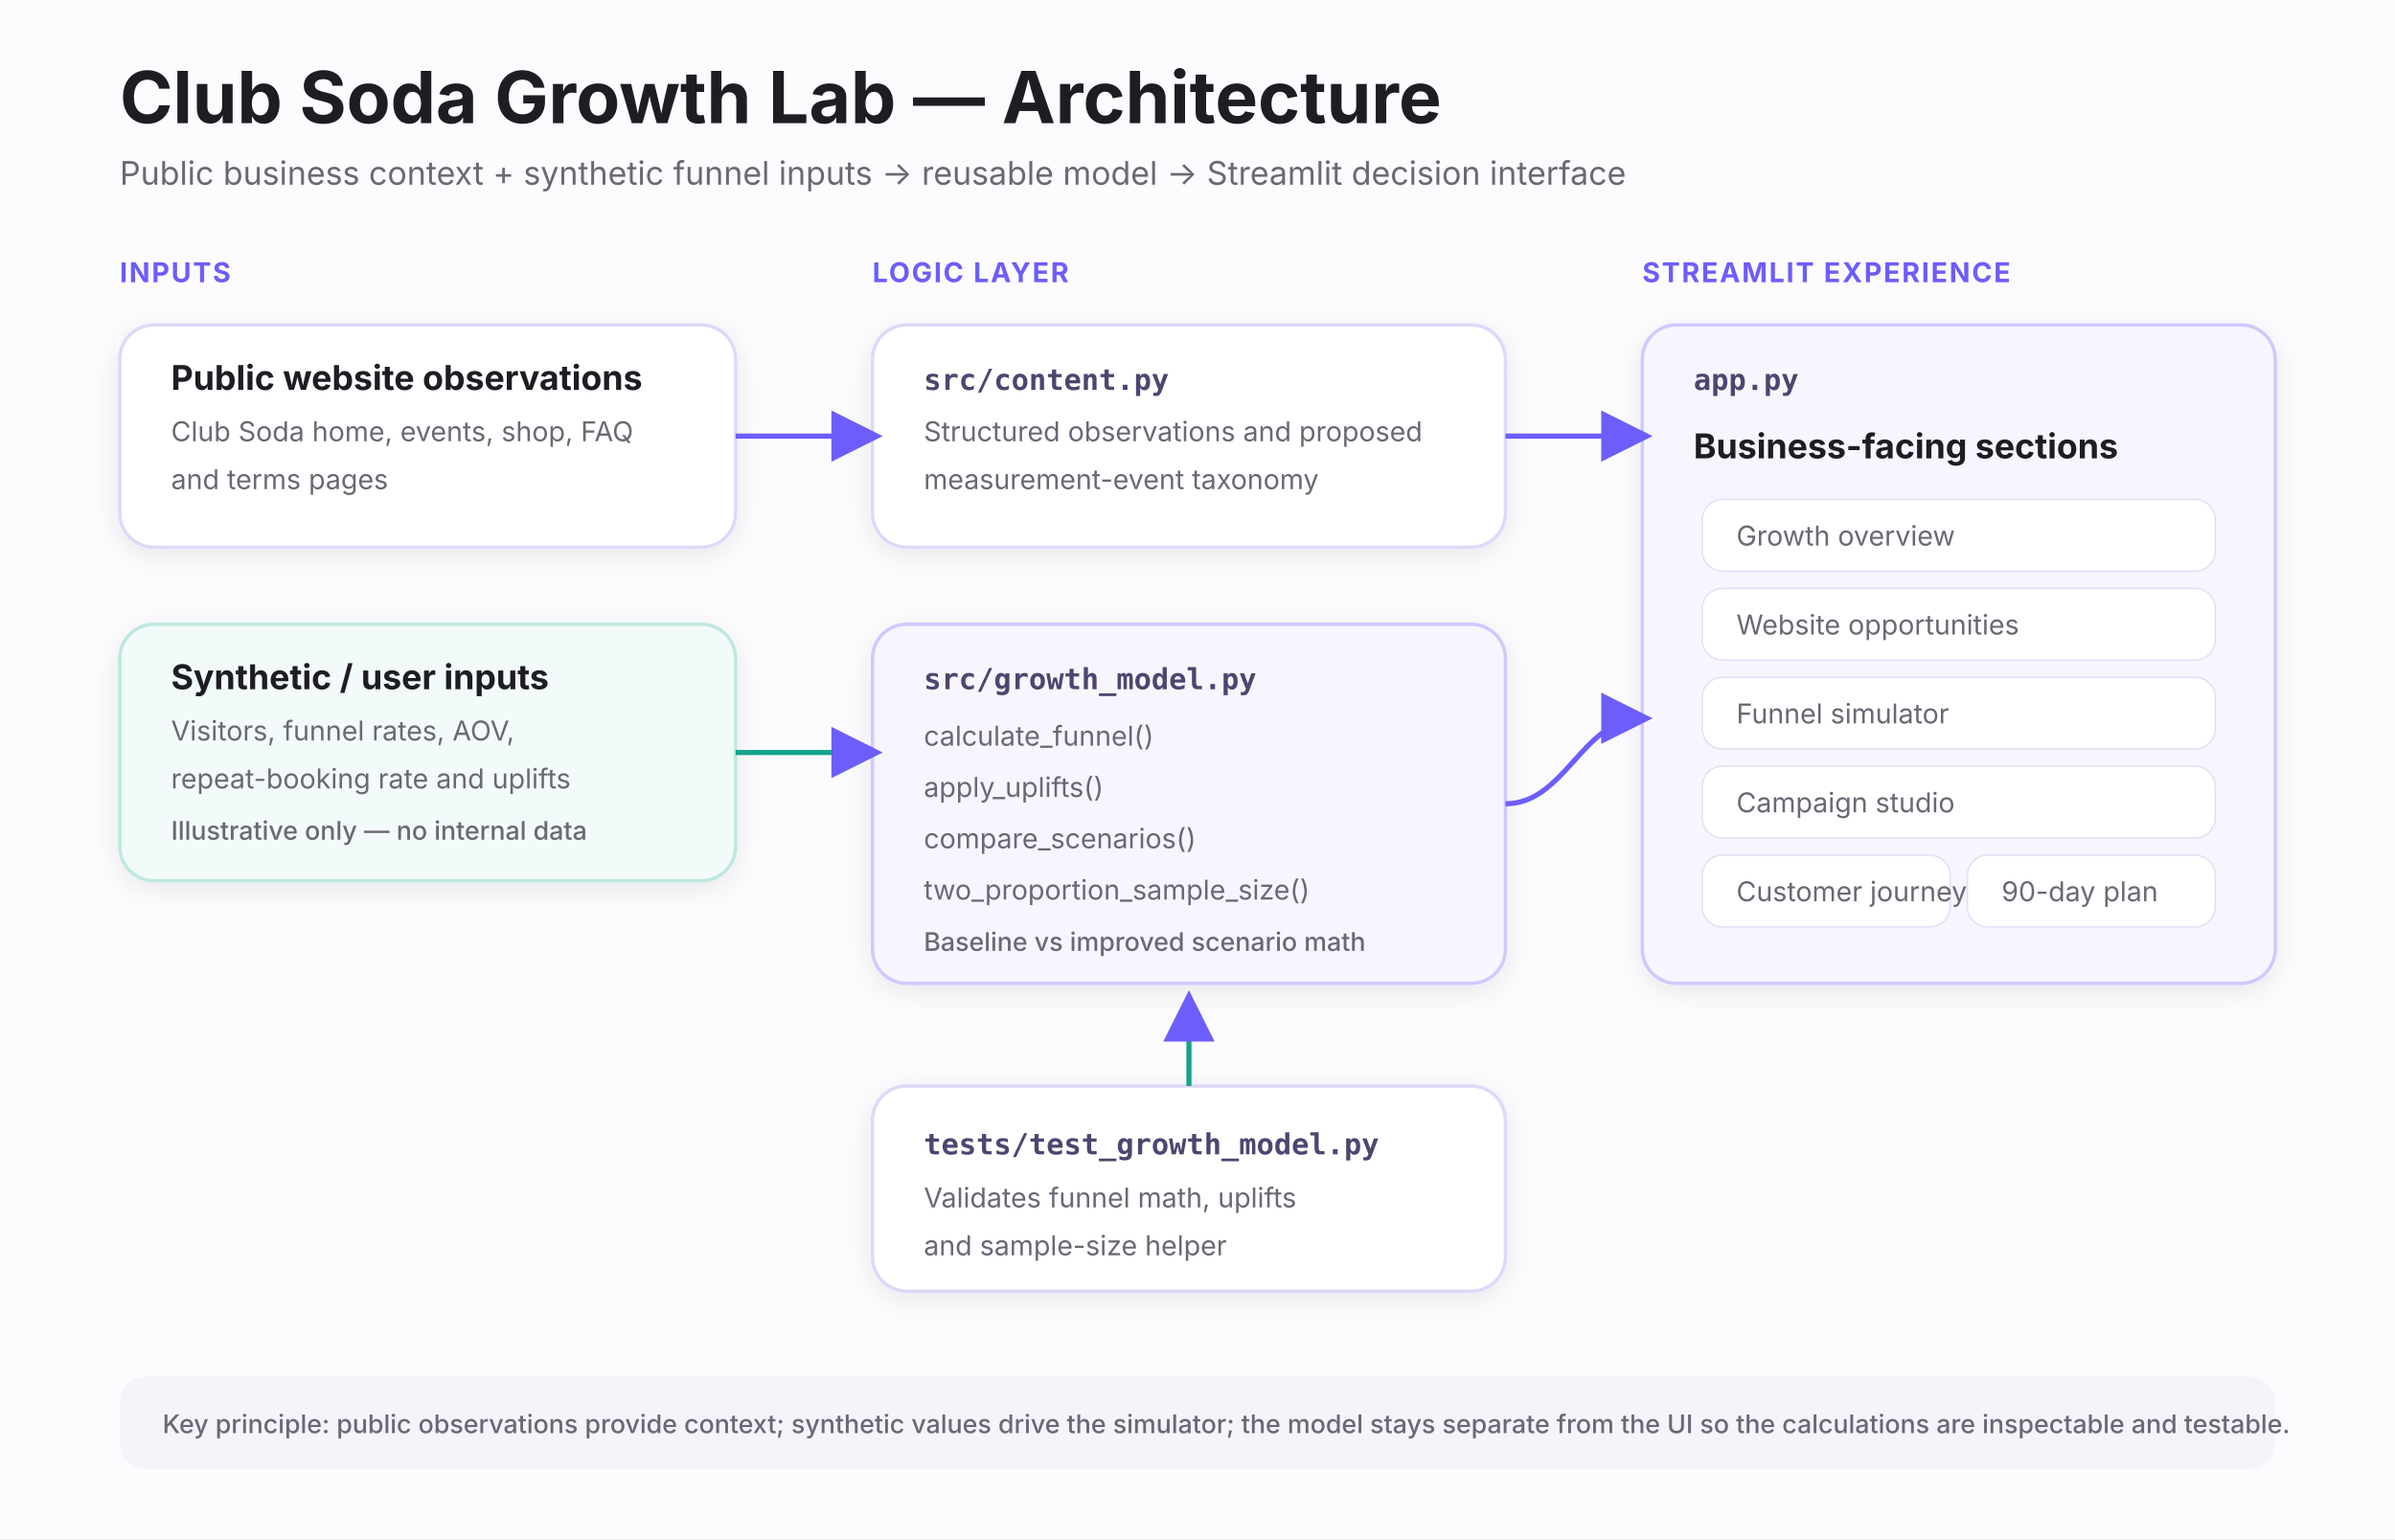
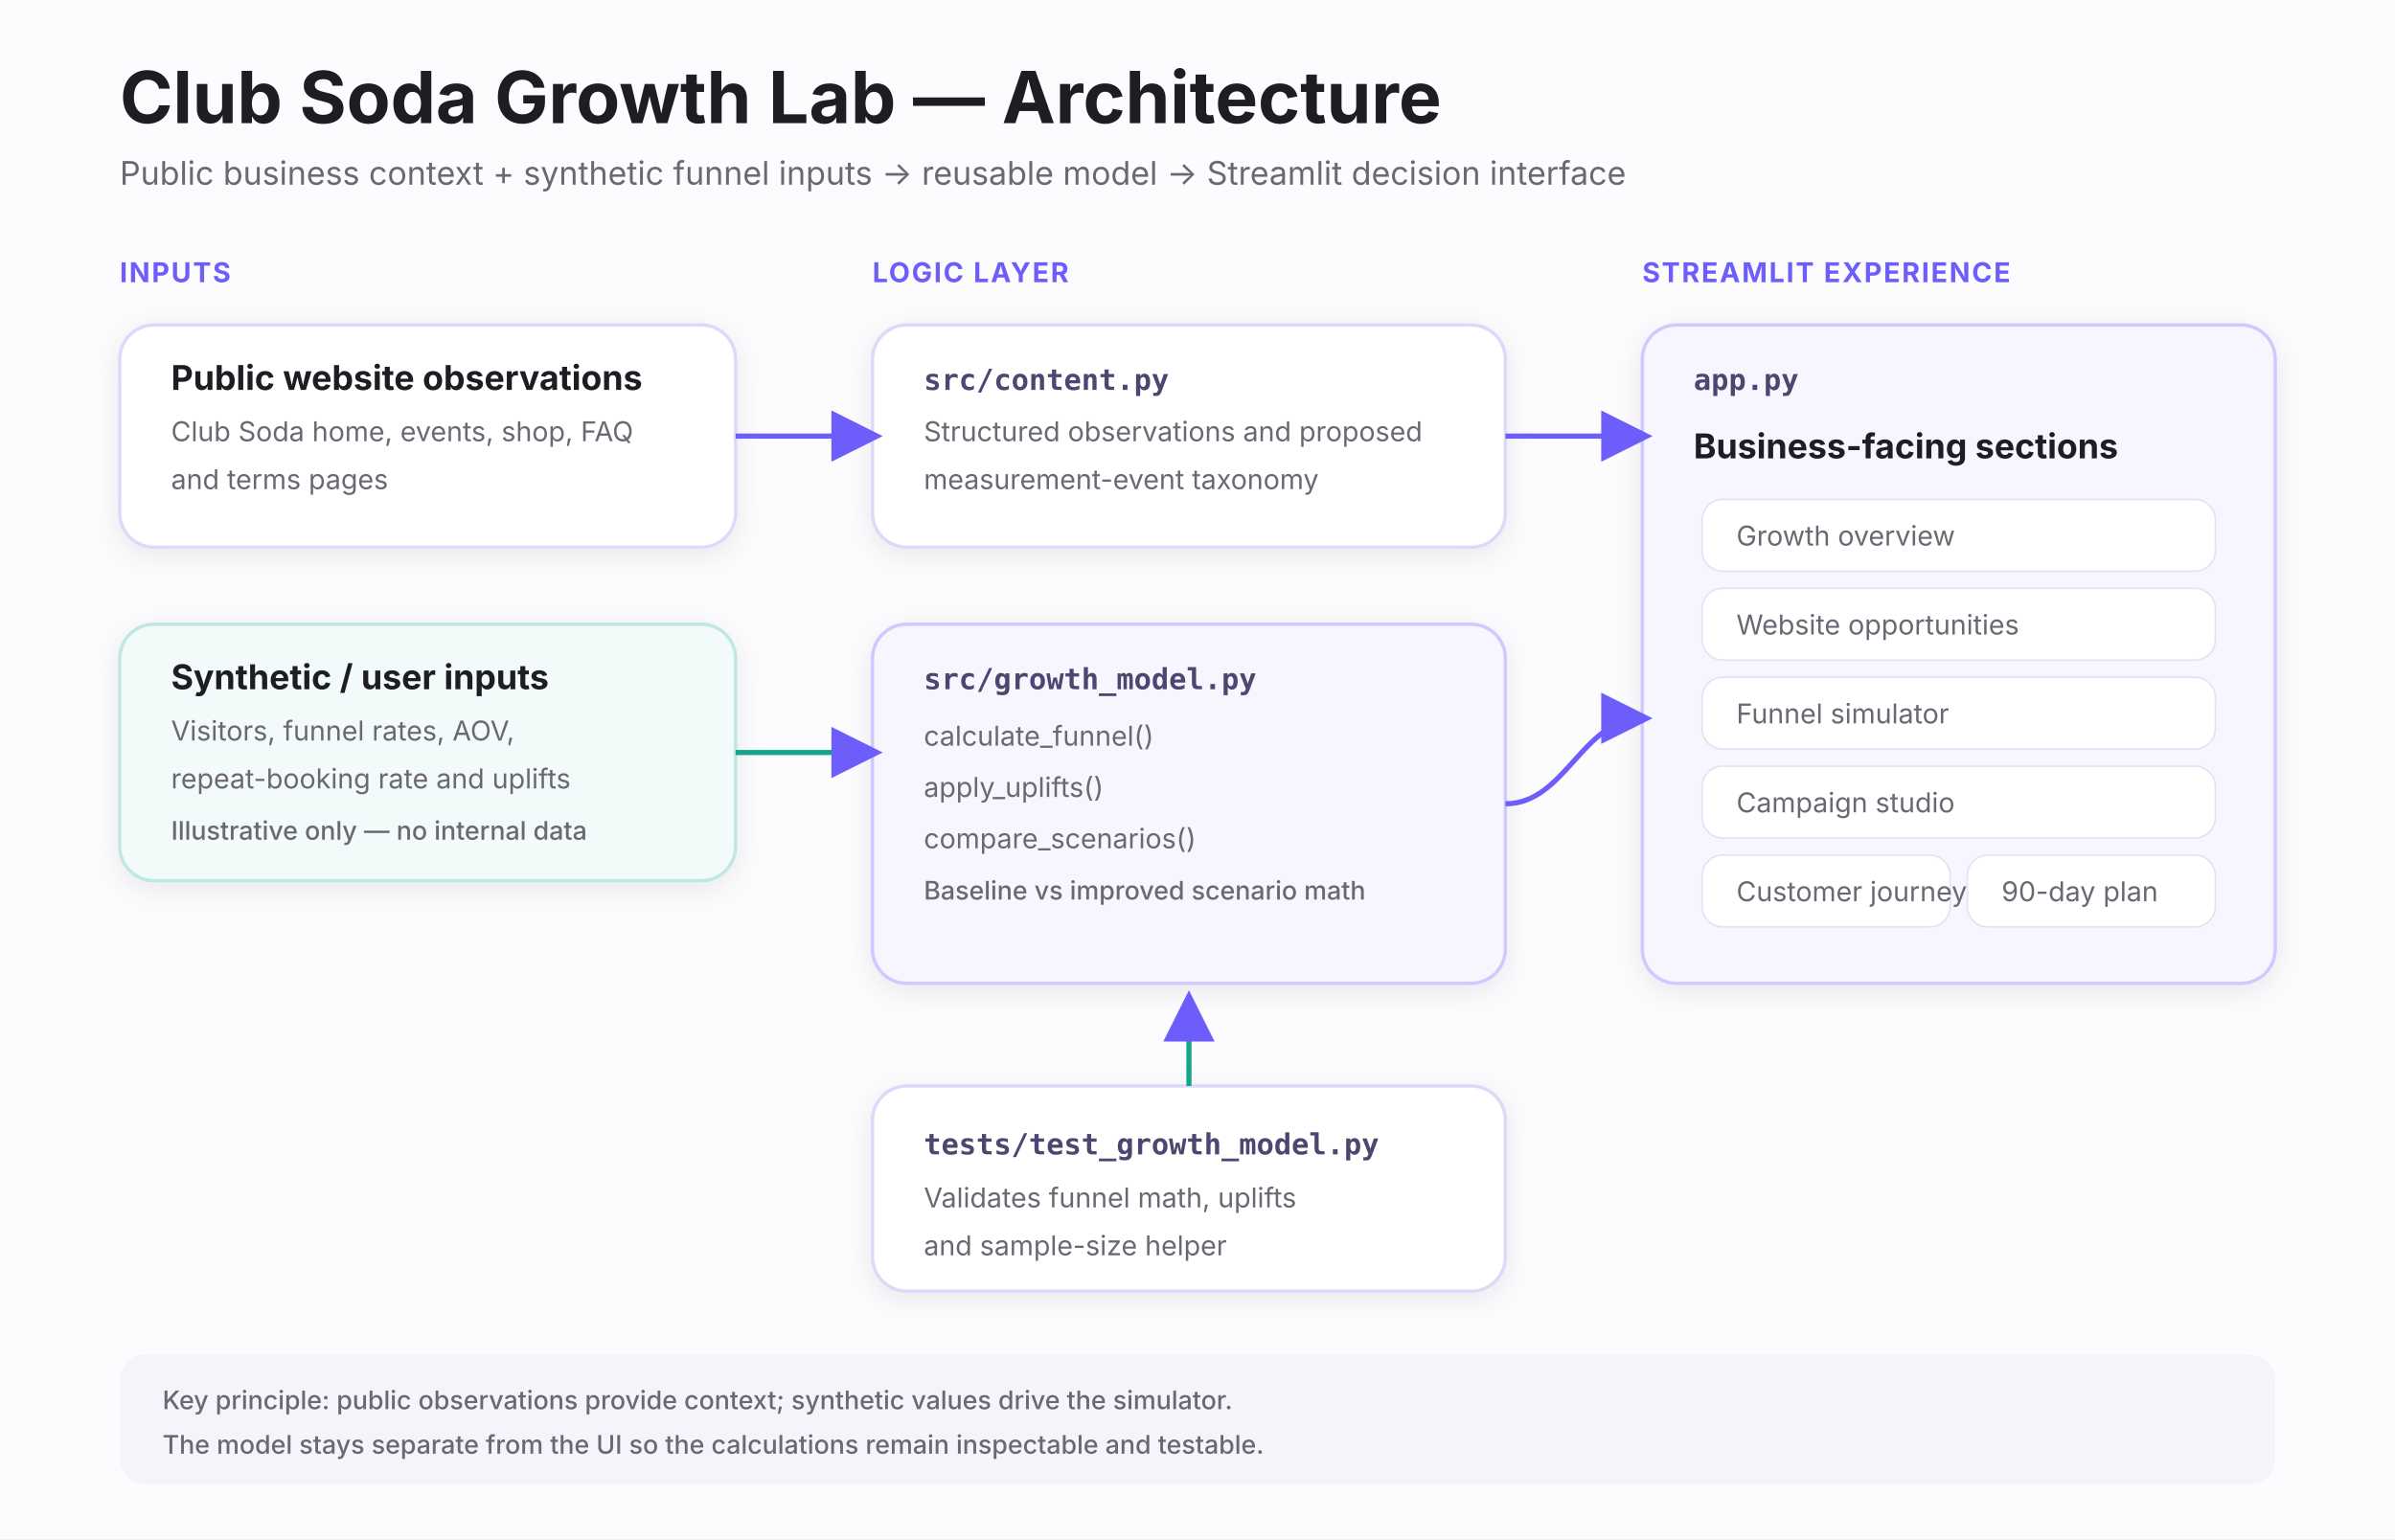
<svg xmlns="http://www.w3.org/2000/svg" width="1400" height="900" viewBox="0 0 1400 900" role="img" aria-labelledby="title desc">
  <defs>
    <marker id="arrow" markerWidth="10" markerHeight="10" refX="8" refY="5" orient="auto" markerUnits="strokeWidth">
      <path d="M0,0 L10,5 L0,10 z" fill="#6D5DFB" />
    </marker>
    <filter id="shadow" x="-20%" y="-20%" width="140%" height="140%">
      <feDropShadow dx="0" dy="4" stdDeviation="8" flood-color="#1E1D24" flood-opacity="0.08" />
    </filter>
    <style>
      .bg{fill:#FCFCFE}
      .title{font:700 42px -apple-system,BlinkMacSystemFont,"Segoe UI",sans-serif;fill:#1E1D24}
      .subtitle{font:400 19px -apple-system,BlinkMacSystemFont,"Segoe UI",sans-serif;fill:#6B6874}
      .box{fill:#FFFFFF;stroke:#DDD9F8;stroke-width:2;rx:20;filter:url(#shadow)}
      .box2{fill:#F7F6FF;stroke:#CFC9FF;stroke-width:2;rx:20;filter:url(#shadow)}
      .box3{fill:#F2FBF9;stroke:#BFE8DF;stroke-width:2;rx:20;filter:url(#shadow)}
      .label{font:700 20px -apple-system,BlinkMacSystemFont,"Segoe UI",sans-serif;fill:#1E1D24}
      .small{font:400 16px -apple-system,BlinkMacSystemFont,"Segoe UI",sans-serif;fill:#6B6874}
      .mono{font:600 17px ui-monospace,SFMono-Regular,Menlo,Consolas,monospace;fill:#4B4770}
      .section{font:700 16px -apple-system,BlinkMacSystemFont,"Segoe UI",sans-serif;fill:#6D5DFB;letter-spacing:1px}
      .arrow{stroke:#6D5DFB;stroke-width:3;fill:none;marker-end:url(#arrow)}
      .arrow2{stroke:#14A38B;stroke-width:3;fill:none;marker-end:url(#arrow)}
      .note{font:500 15px -apple-system,BlinkMacSystemFont,"Segoe UI",sans-serif;fill:#6B6874}
    </style>
  </defs>
  <rect class="bg" width="1400" height="900" />
  <text x="70" y="72" class="title">Club Soda Growth Lab — Architecture</text>
  <text x="70" y="108" class="subtitle">Public business context + synthetic funnel inputs → reusable model → Streamlit decision interface</text>
  <text x="70" y="165" class="section">INPUTS</text>
  <rect x="70" y="190" width="360" height="130" class="box" />
  <text x="100" y="228" class="label">Public website observations</text>
  <text x="100" y="258" class="small">Club Soda home, events, shop, FAQ</text>
  <text x="100" y="286" class="small">and terms pages</text>
  <rect x="70" y="365" width="360" height="150" class="box3" />
  <text x="100" y="403" class="label">Synthetic / user inputs</text>
  <text x="100" y="433" class="small">Visitors, funnel rates, AOV,</text>
  <text x="100" y="461" class="small">repeat-booking rate and uplifts</text>
  <text x="100" y="491" class="note">Illustrative only — no internal data</text>
  <text x="510" y="165" class="section">LOGIC LAYER</text>
  <rect x="510" y="190" width="370" height="130" class="box" />
  <text x="540" y="228" class="mono">src/content.py</text>
  <text x="540" y="258" class="small">Structured observations and proposed</text>
  <text x="540" y="286" class="small">measurement-event taxonomy</text>
  <rect x="510" y="365" width="370" height="210" class="box2" />
  <text x="540" y="403" class="mono">src/growth_model.py</text>
  <text x="540" y="436" class="small">calculate_funnel()</text>
  <text x="540" y="466" class="small">apply_uplifts()</text>
  <text x="540" y="496" class="small">compare_scenarios()</text>
-   <text x="540" y="526" class="small">two_proportion_sample_size()</text>
-   <text x="540" y="556" class="note">Baseline vs improved scenario math</text>
+   <text x="540" y="526" class="note">Baseline vs improved scenario math</text>
  <rect x="510" y="635" width="370" height="120" class="box" />
  <text x="540" y="675" class="mono">tests/test_growth_model.py</text>
  <text x="540" y="706" class="small">Validates funnel math, uplifts</text>
  <text x="540" y="734" class="small">and sample-size helper</text>
  <text x="960" y="165" class="section">STREAMLIT EXPERIENCE</text>
  <rect x="960" y="190" width="370" height="385" class="box2" />
  <text x="990" y="228" class="mono">app.py</text>
  <text x="990" y="268" class="label">Business-facing sections</text>
  <rect x="995" y="292" width="300" height="42" rx="12" fill="#FFFFFF" stroke="#E5E2F6" />
  <text x="1015" y="319" class="small">Growth overview</text>
  <rect x="995" y="344" width="300" height="42" rx="12" fill="#FFFFFF" stroke="#E5E2F6" />
  <text x="1015" y="371" class="small">Website opportunities</text>
  <rect x="995" y="396" width="300" height="42" rx="12" fill="#FFFFFF" stroke="#E5E2F6" />
  <text x="1015" y="423" class="small">Funnel simulator</text>
  <rect x="995" y="448" width="300" height="42" rx="12" fill="#FFFFFF" stroke="#E5E2F6" />
  <text x="1015" y="475" class="small">Campaign studio</text>
  <rect x="995" y="500" width="145" height="42" rx="12" fill="#FFFFFF" stroke="#E5E2F6" />
  <text x="1015" y="527" class="small">Customer journey</text>
  <rect x="1150" y="500" width="145" height="42" rx="12" fill="#FFFFFF" stroke="#E5E2F6" />
  <text x="1170" y="527" class="small">90-day plan</text>
  <path d="M430 255 C465 255 475 255 510 255" class="arrow" />
  <path d="M430 440 C465 440 475 440 510 440" class="arrow2" />
  <path d="M880 255 C915 255 925 255 960 255" class="arrow" />
  <path d="M880 470 C915 470 925 420 960 420" class="arrow" />
  <path d="M695 635 L695 585" class="arrow2" />
-   <rect x="70" y="805" width="1260" height="54" rx="15" fill="#F5F4FA" />
-   <text x="95" y="838" class="note">Key principle: public observations provide context; synthetic values drive the simulator; the model stays separate from the UI so the calculations are inspectable and testable.</text>
+   <rect x="70" y="792" width="1260" height="76" rx="15" fill="#F5F4FA" />
+   <text x="95" y="824" class="note">Key principle: public observations provide context; synthetic values drive the simulator.</text>
+   <text x="95" y="850" class="note">The model stays separate from the UI so the calculations remain inspectable and testable.</text>
</svg>
